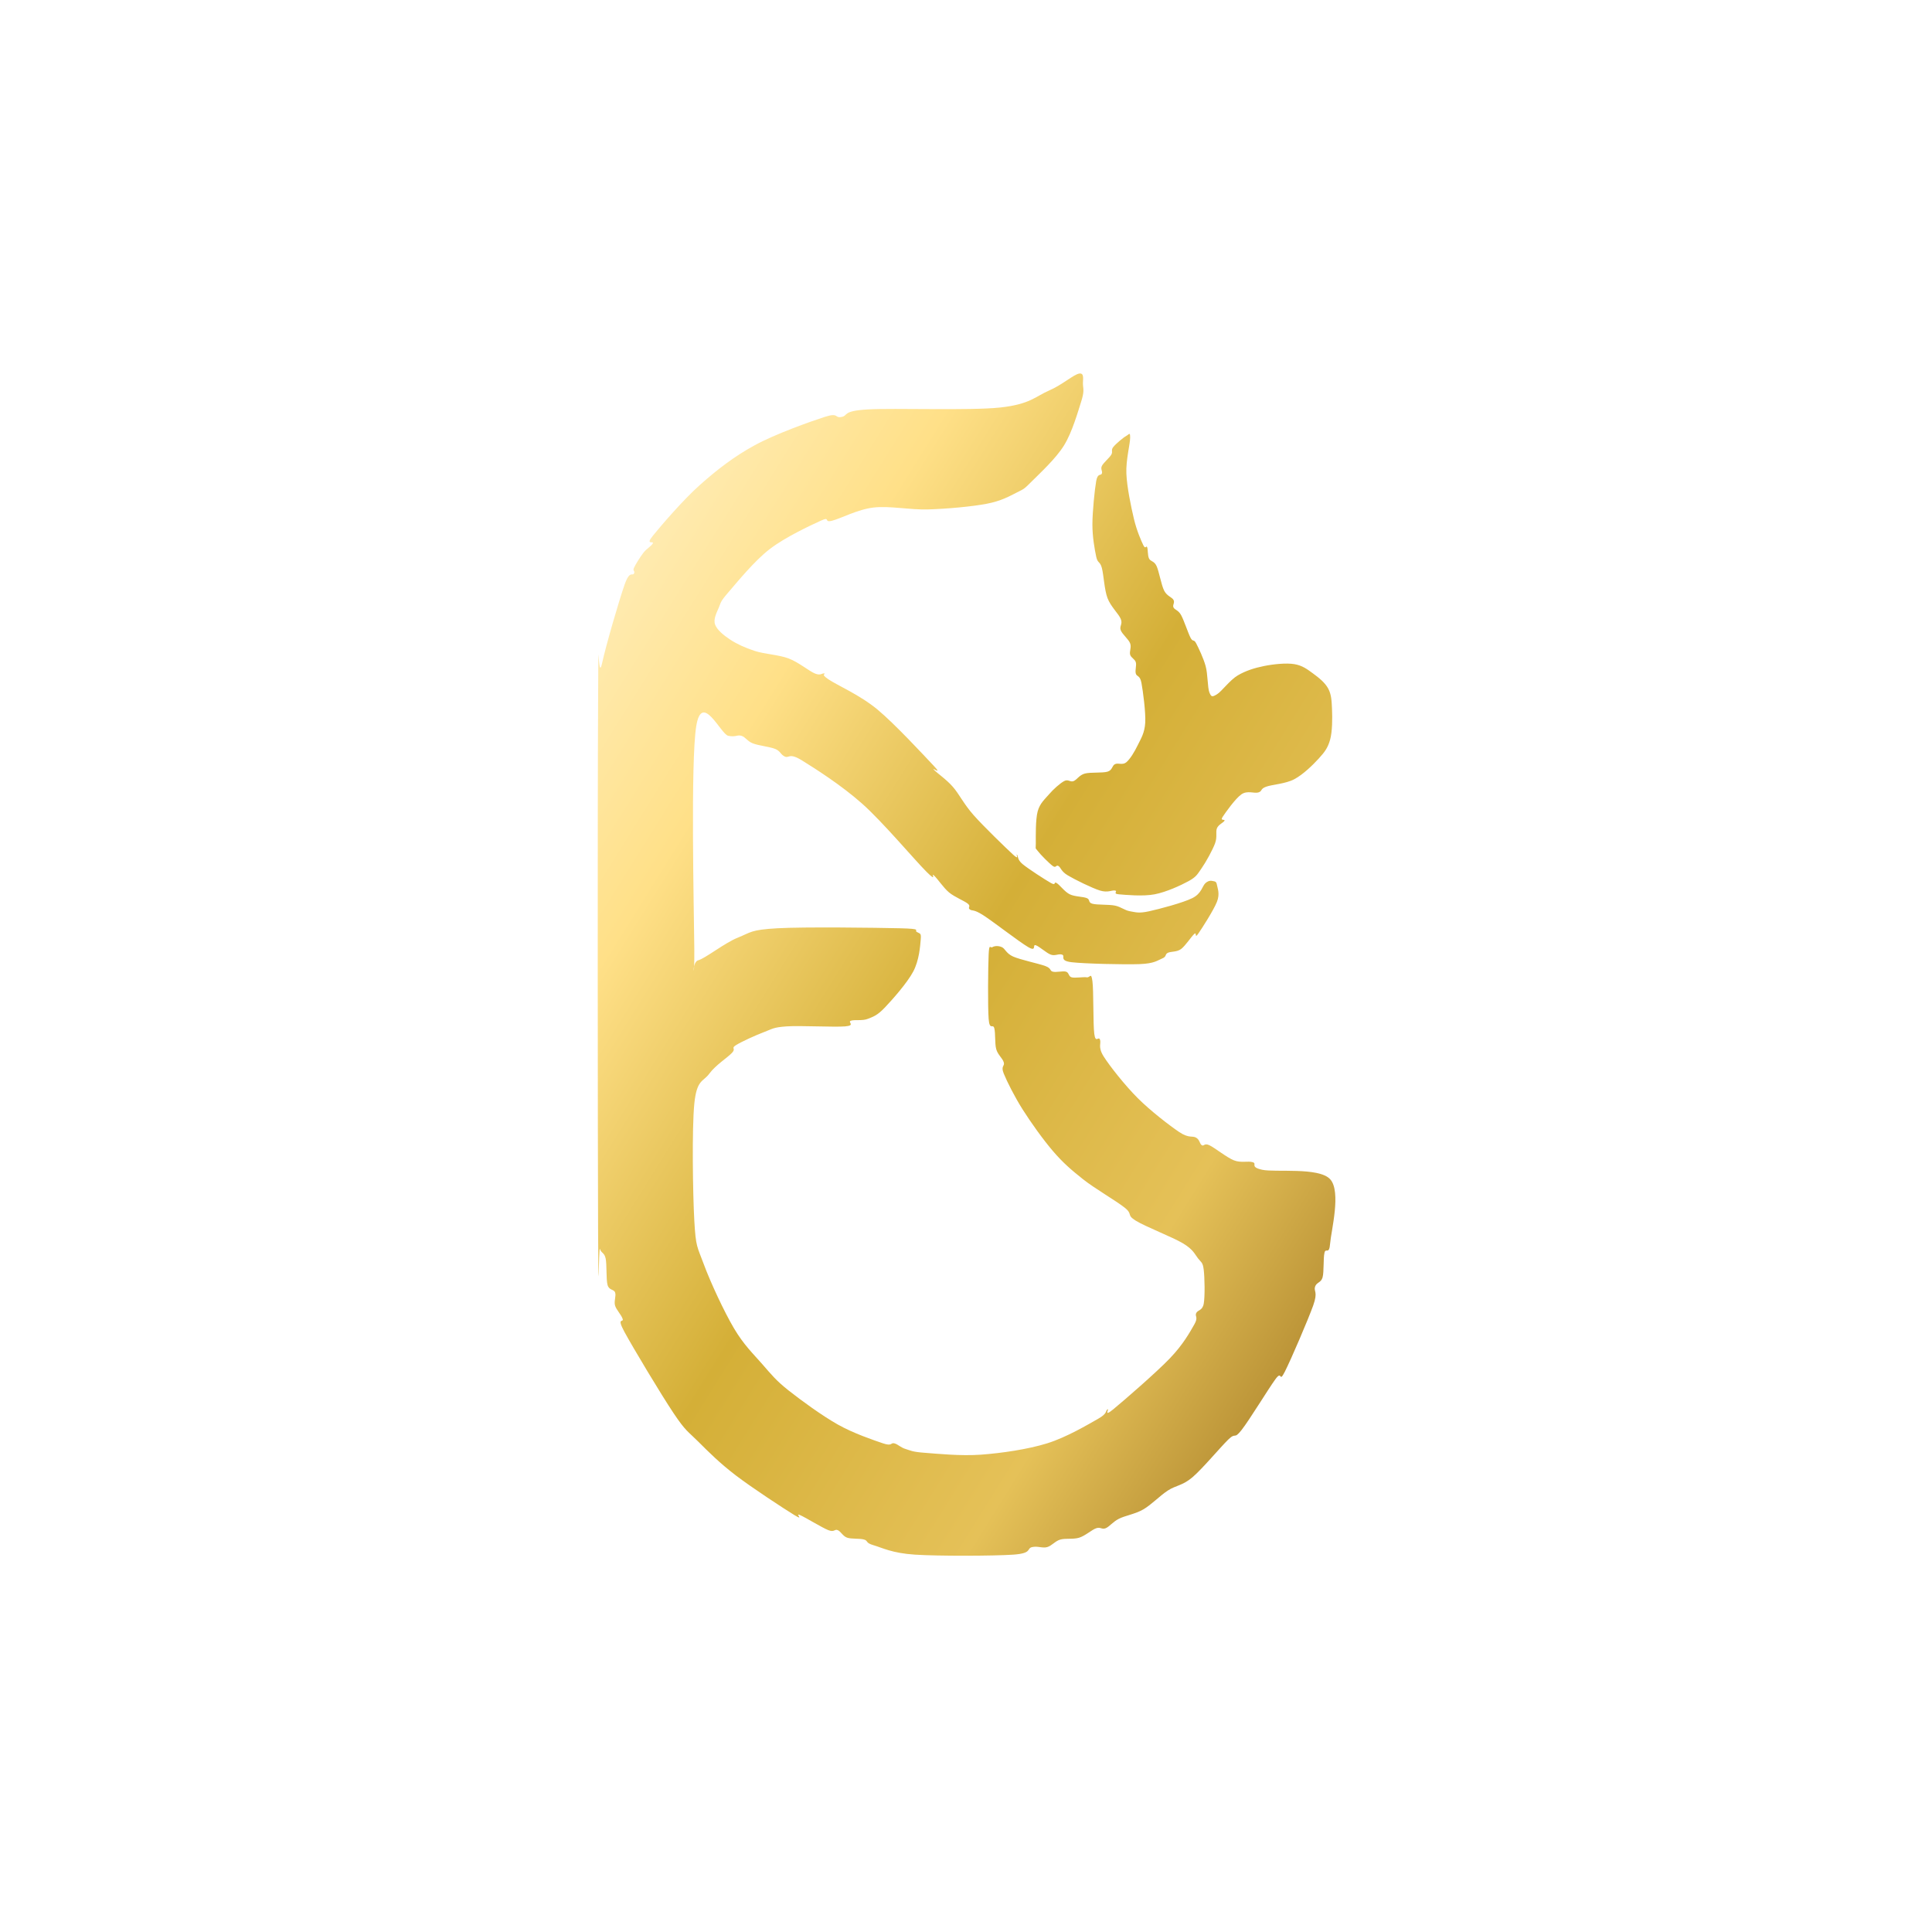
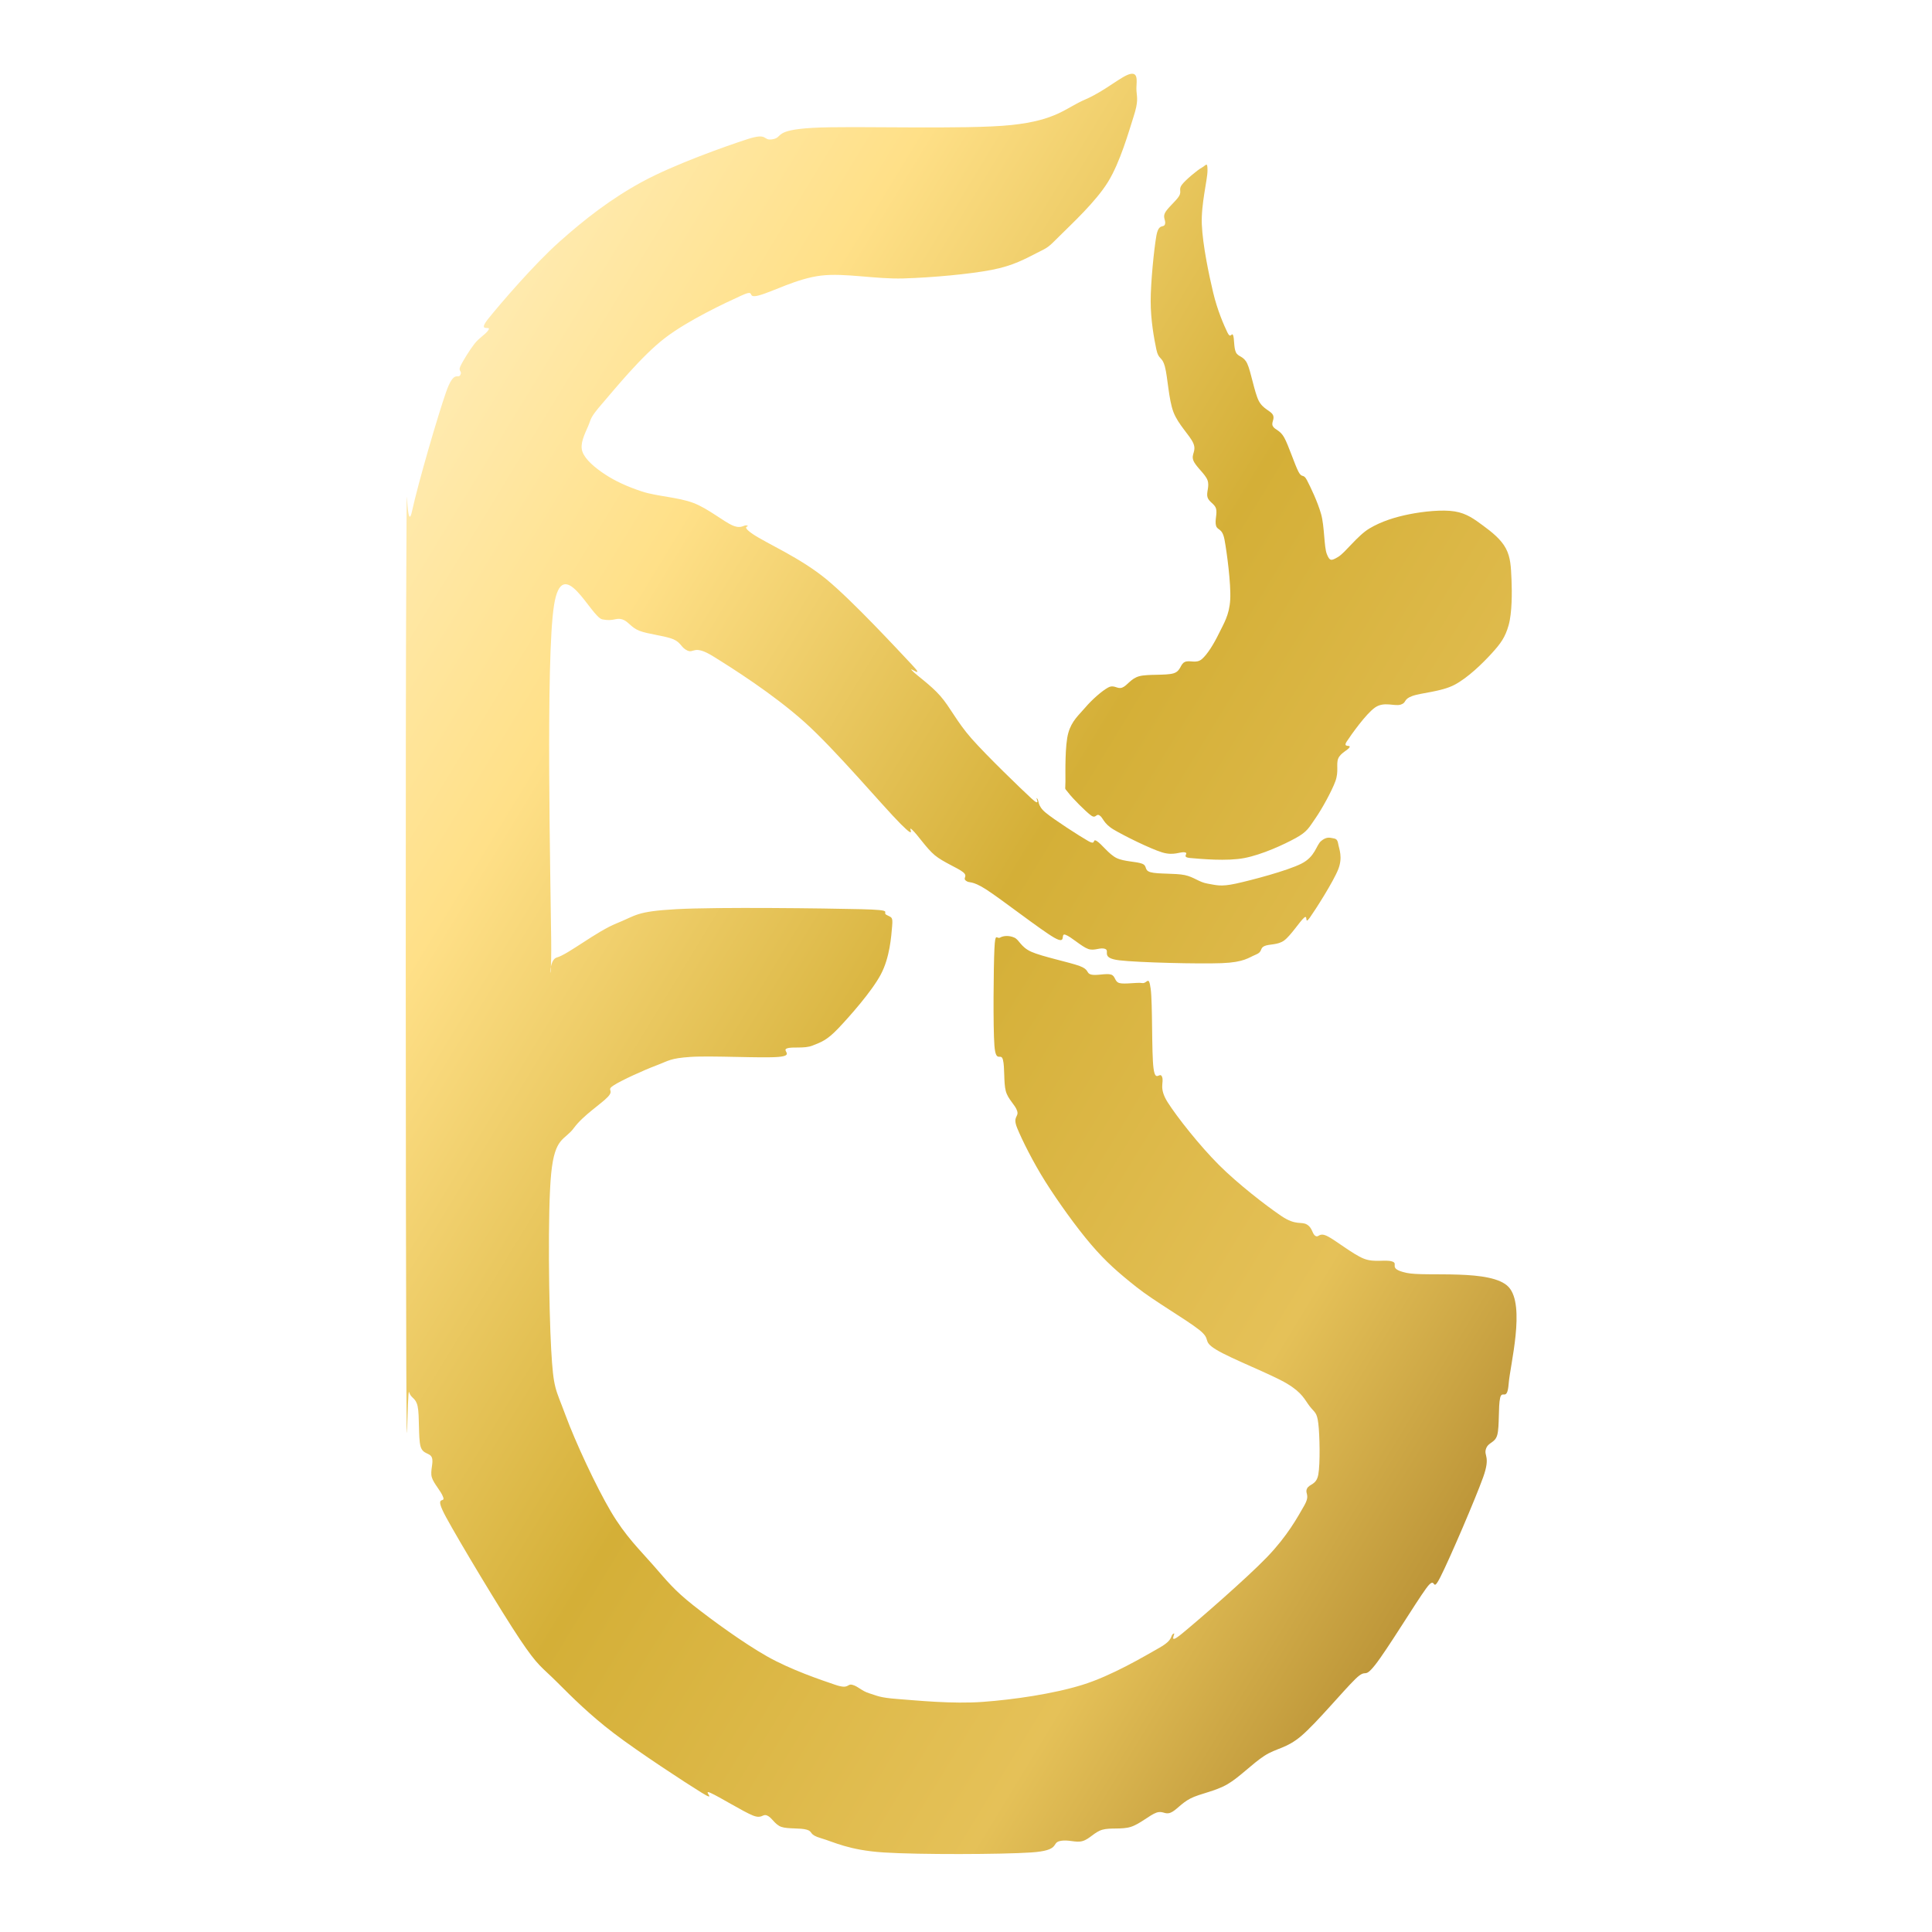
- <svg xmlns="http://www.w3.org/2000/svg" viewBox="0 0 1024 1024" width="1024" height="1024">
+ <svg xmlns="http://www.w3.org/2000/svg" viewBox="174 172 680 680" width="680" height="680">
  <defs>
    <linearGradient id="encoreGoldGrad" x1="0%" y1="0%" x2="100%" y2="100%">
      <stop offset="0%" stop-color="#FFF2CC" />
      <stop offset="25%" stop-color="#FFE088" />
      <stop offset="50%" stop-color="#D4AF37" />
      <stop offset="75%" stop-color="#E5C158" />
      <stop offset="100%" stop-color="#9B711E" />
    </linearGradient>
  </defs>
  <path d="M 597 231 C 595.5 231.8, 591.3 235.3, 590 237 C 588.7 238.7, 590.0 239.3, 589 241 C 588.0 242.7, 584.8 245.3, 584 247 C 583.2 248.7, 584.5 249.7, 584 251 C 583.5 252.3, 581.8 250.5, 581 255 C 580.2 259.5, 579.0 271.3, 579 278 C 579.0 284.7, 580.2 291.2, 581 295 C 581.8 298.8, 583.0 297.3, 584 301 C 585.0 304.7, 585.3 312.5, 587 317 C 588.7 321.5, 592.8 325.2, 594 328 C 595.2 330.8, 593.2 331.8, 594 334 C 594.8 336.2, 598.2 338.8, 599 341 C 599.8 343.2, 598.5 345.3, 599 347 C 599.5 348.7, 601.5 349.3, 602 351 C 602.5 352.7, 601.5 355.2, 602 357 C 602.5 358.8, 604.2 357.7, 605 362 C 605.8 366.3, 607.3 377.5, 607 383 C 606.7 388.5, 604.7 391.5, 603 395 C 601.3 398.5, 599.0 402.3, 597 404 C 595.0 405.7, 592.7 404.2, 591 405 C 589.3 405.8, 589.7 408.2, 587 409 C 584.3 409.8, 578.0 409.2, 575 410 C 572.0 410.8, 570.8 413.3, 569 414 C 567.2 414.7, 566.2 412.8, 564 414 C 561.8 415.2, 558.3 418.3, 556 421 C 553.7 423.7, 551.2 425.7, 550 430 C 548.8 434.3, 549.0 443.5, 549 447 C 549.0 450.5, 548.5 449.0, 550 451 C 551.5 453.0, 556.2 457.7, 558 459 C 559.8 460.3, 559.7 458.2, 561 459 C 562.3 459.8, 562.3 461.8, 566 464 C 569.7 466.2, 578.8 470.7, 583 472 C 587.2 473.3, 589.3 471.7, 591 472 C 592.7 472.3, 589.5 473.7, 593 474 C 596.5 474.3, 605.8 475.2, 612 474 C 618.2 472.8, 625.8 469.3, 630 467 C 634.2 464.7, 634.7 463.3, 637 460 C 639.3 456.7, 642.7 450.5, 644 447 C 645.3 443.5, 644.2 441.0, 645 439 C 645.8 437.0, 648.5 436.0, 649 435 C 649.5 434.0, 646.5 435.3, 648 433 C 649.5 430.7, 654.8 423.2, 658 421 C 661.2 418.8, 664.8 420.7, 667 420 C 669.2 419.3, 667.8 418.2, 671 417 C 674.2 415.8, 681.3 415.5, 686 413 C 690.7 410.5, 695.8 405.5, 699 402 C 702.2 398.5, 703.8 396.3, 705 392 C 706.2 387.7, 706.2 380.5, 706 376 C 705.8 371.5, 705.7 368.2, 704 365 C 702.3 361.8, 699.0 359.2, 696 357 C 693.0 354.8, 690.3 352.7, 686 352 C 681.7 351.3, 675.0 352.0, 670 353 C 665.0 354.0, 660.2 355.5, 656 358 C 651.8 360.5, 647.5 366.5, 645 368 C 642.5 369.5, 642.0 369.5, 641 367 C 640.0 364.5, 640.2 357.3, 639 353 C 637.8 348.7, 635.3 343.5, 634 341 C 632.7 338.5, 632.3 340.5, 631 338 C 629.7 335.5, 627.5 328.7, 626 326 C 624.5 323.3, 622.7 323.3, 622 322 C 621.3 320.7, 622.8 319.5, 622 318 C 621.2 316.5, 618.5 316.0, 617 313 C 615.5 310.0, 614.3 302.8, 613 300 C 611.7 297.2, 609.8 297.7, 609 296 C 608.2 294.3, 608.5 291.2, 608 290 C 607.5 288.8, 607.2 291.5, 606 289 C 604.8 286.5, 602.5 281.3, 601 275 C 599.5 268.7, 597.3 258.2, 597 251 C 596.7 243.8, 599.0 235.3, 599 232 C 599.0 228.7, 598.5 230.2, 597 231 Z M 572 198 C 569.0 198.5, 563.0 204.0, 556 207 C 549.0 210.0, 546.0 214.3, 530 216 C 514.0 217.7, 474.0 216.2, 460 217 C 446.0 217.8, 449.8 220.3, 446 221 C 442.2 221.7, 444.7 218.5, 437 221 C 429.3 223.5, 411.0 230.0, 400 236 C 389.0 242.0, 380.0 249.0, 371 257 C 362.0 265.0, 350.2 278.8, 346 284 C 341.8 289.2, 346.8 286.5, 346 288 C 345.2 289.5, 342.7 290.8, 341 293 C 339.3 295.2, 336.8 299.2, 336 301 C 335.2 302.8, 336.8 302.5, 336 304 C 335.2 305.5, 333.8 302.0, 331 310 C 328.2 318.0, 321.3 341.5, 319 352 C 316.7 362.5, 317.3 322.8, 317 373 C 316.7 423.2, 316.8 604.8, 317 653 C 317.2 701.2, 317.3 659.7, 318 662 C 318.7 664.3, 320.3 663.8, 321 667 C 321.7 670.2, 321.2 678.0, 322 681 C 322.8 684.0, 325.3 683.2, 326 685 C 326.7 686.8, 325.3 689.7, 326 692 C 326.7 694.3, 329.2 696.7, 330 699 C 330.8 701.3, 326.5 697.7, 331 706 C 335.5 714.3, 350.5 739.3, 357 749 C 363.5 758.7, 364.5 758.5, 370 764 C 375.5 769.5, 381.5 775.5, 390 782 C 398.5 788.5, 415.3 799.5, 421 803 C 426.7 806.5, 421.0 801.7, 424 803 C 427.0 804.3, 435.7 809.7, 439 811 C 442.3 812.3, 442.3 810.3, 444 811 C 445.7 811.7, 446.7 814.2, 449 815 C 451.3 815.8, 455.7 815.3, 458 816 C 460.3 816.7, 458.5 817.7, 463 819 C 467.5 820.3, 472.7 823.2, 485 824 C 497.3 824.8, 526.7 824.7, 537 824 C 547.3 823.3, 544.0 820.7, 547 820 C 550.0 819.3, 552.5 820.7, 555 820 C 557.5 819.3, 559.2 816.8, 562 816 C 564.8 815.2, 568.8 816.0, 572 815 C 575.2 814.0, 578.7 810.8, 581 810 C 583.3 809.2, 584.0 810.8, 586 810 C 588.0 809.2, 589.7 806.7, 593 805 C 596.3 803.3, 601.7 802.5, 606 800 C 610.3 797.5, 614.7 792.8, 619 790 C 623.3 787.2, 626.7 787.5, 632 783 C 637.3 778.5, 646.7 767.2, 651 763 C 655.3 758.8, 653.8 763.3, 658 758 C 662.2 752.7, 672.2 736.2, 676 731 C 679.8 725.8, 677.7 733.5, 681 727 C 684.3 720.5, 693.3 699.5, 696 692 C 698.7 684.5, 696.2 684.5, 697 682 C 697.8 679.5, 700.2 680.0, 701 677 C 701.8 674.0, 701.3 667.0, 702 664 C 702.7 661.0, 704.5 665.5, 705 659 C 705.5 652.5, 711.0 631.5, 705 625 C 699.0 618.5, 675.8 621.5, 669 620 C 662.2 618.5, 666.5 616.8, 664 616 C 661.5 615.2, 657.8 616.5, 654 615 C 650.2 613.5, 643.8 608.3, 641 607 C 638.2 605.7, 638.2 607.7, 637 607 C 635.8 606.3, 636.0 604.2, 634 603 C 632.0 601.8, 630.2 603.5, 625 600 C 619.8 596.5, 609.7 588.7, 603 582 C 596.3 575.3, 588.3 565.2, 585 560 C 581.7 554.8, 583.8 553.0, 583 551 C 582.2 549.0, 580.7 553.2, 580 548 C 579.3 542.8, 579.7 525.0, 579 520 C 578.3 515.0, 577.8 518.3, 576 518 C 574.2 517.7, 569.8 518.5, 568 518 C 566.2 517.5, 566.7 515.5, 565 515 C 563.3 514.5, 559.8 515.5, 558 515 C 556.2 514.5, 557.5 513.3, 554 512 C 550.5 510.7, 540.8 508.7, 537 507 C 533.2 505.3, 532.8 502.8, 531 502 C 529.2 501.2, 527.2 501.3, 526 502 C 524.8 502.7, 524.3 499.7, 524 506 C 523.7 512.3, 523.5 533.5, 524 540 C 524.5 546.5, 526.3 542.3, 527 545 C 527.7 547.7, 527.2 553.0, 528 556 C 528.8 559.0, 531.3 560.8, 532 563 C 532.7 565.2, 530.3 564.8, 532 569 C 533.7 573.2, 537.7 581.2, 542 588 C 546.3 594.8, 552.7 603.8, 558 610 C 563.3 616.2, 567.7 620.0, 574 625 C 580.3 630.0, 591.3 636.3, 596 640 C 600.7 643.7, 596.8 643.8, 602 647 C 607.2 650.2, 621.5 655.7, 627 659 C 632.5 662.3, 633.2 664.7, 635 667 C 636.8 669.3, 637.5 669.0, 638 673 C 638.5 677.0, 638.7 687.2, 638 691 C 637.3 694.8, 634.8 694.2, 634 696 C 633.2 697.8, 635.3 698.0, 633 702 C 630.7 706.0, 627.2 712.5, 620 720 C 612.8 727.5, 595.5 742.5, 590 747 C 584.5 751.5, 588.3 746.2, 587 747 C 585.7 747.8, 587.3 749.0, 582 752 C 576.7 755.0, 565.3 761.8, 555 765 C 544.7 768.2, 530.8 770.2, 520 771 C 509.2 771.8, 496.7 770.5, 490 770 C 483.3 769.5, 482.7 768.8, 480 768 C 477.3 767.2, 476.0 765.5, 474 765 C 472.0 764.5, 473.0 766.7, 468 765 C 463.0 763.3, 452.3 759.7, 444 755 C 435.7 750.3, 424.7 742.3, 418 737 C 411.3 731.7, 408.8 728.5, 404 723 C 399.2 717.5, 394.2 712.8, 389 704 C 383.8 695.2, 376.5 679.5, 373 670 C 369.5 660.5, 368.8 661.2, 368 647 C 367.2 632.8, 366.7 598.0, 368 585 C 369.3 572.0, 372.7 573.5, 376 569 C 379.3 564.5, 385.7 560.5, 388 558 C 390.3 555.5, 387.2 555.8, 390 554 C 392.8 552.2, 400.5 548.7, 405 547 C 409.5 545.3, 409.8 544.5, 417 544 C 424.2 543.5, 442.3 544.5, 448 544 C 453.7 543.5, 449.0 541.7, 451 541 C 453.0 540.3, 457.0 541.2, 460 540 C 463.0 538.8, 465.0 538.2, 469 534 C 473.0 529.8, 480.8 521.0, 484 515 C 487.2 509.0, 487.7 501.5, 488 498 C 488.3 494.5, 487.8 495.0, 486 494 C 484.2 493.0, 489.3 492.3, 477 492 C 464.7 491.7, 426.3 491.2, 412 492 C 397.7 492.8, 398.0 494.2, 391 497 C 384.0 499.8, 373.8 508.0, 370 509 C 366.2 510.0, 368.2 523.7, 368 503 C 367.8 482.3, 366.0 403.8, 369 385 C 372.0 366.2, 382.0 389.2, 386 390 C 390.0 390.8, 390.8 389.3, 393 390 C 395.2 390.7, 396.0 392.8, 399 394 C 402.0 395.2, 408.2 395.8, 411 397 C 413.8 398.2, 413.7 400.0, 416 401 C 418.3 402.0, 418.2 398.8, 425 403 C 431.8 407.2, 446.0 416.2, 457 426 C 468.0 435.8, 484.7 455.7, 491 462 C 497.3 468.3, 493.0 462.2, 495 464 C 497.0 465.8, 500.0 470.5, 503 473 C 506.0 475.5, 511.2 477.5, 513 479 C 514.8 480.5, 512.7 481.0, 514 482 C 515.3 483.0, 515.8 481.7, 521 485 C 526.2 488.3, 540.3 499.3, 545 502 C 549.7 504.7, 547.0 500.3, 549 501 C 551.0 501.7, 554.7 505.2, 557 506 C 559.3 506.8, 561.2 505.3, 563 506 C 564.8 506.7, 561.2 509.2, 568 510 C 574.8 510.8, 596.0 511.3, 604 511 C 612.0 510.7, 613.5 509.0, 616 508 C 618.5 507.0, 617.3 505.8, 619 505 C 620.7 504.2, 623.7 504.7, 626 503 C 628.3 501.3, 631.5 496.3, 633 495 C 634.5 493.7, 633.0 497.8, 635 495 C 637.0 492.2, 643.3 482.3, 645 478 C 646.7 473.7, 645.3 470.8, 645 469 C 644.7 467.2, 644.0 467.2, 643 467 C 642.0 466.8, 640.8 466.5, 639 468 C 637.2 469.5, 637.0 473.5, 632 476 C 627.0 478.5, 614.5 481.8, 609 483 C 603.5 484.2, 602.0 483.5, 599 483 C 596.0 482.5, 594.3 480.7, 591 480 C 587.7 479.3, 581.5 479.7, 579 479 C 576.5 478.3, 578.0 476.8, 576 476 C 574.0 475.2, 569.7 475.3, 567 474 C 564.3 472.7, 561.7 469.0, 560 468 C 558.3 467.0, 560.0 469.7, 557 468 C 554.0 466.3, 545.0 460.5, 542 458 C 539.0 455.5, 539.8 453.8, 539 453 C 538.2 452.2, 540.8 456.5, 537 453 C 533.2 449.5, 521.3 438.0, 516 432 C 510.7 426.0, 508.5 421.0, 505 417 C 501.5 413.0, 496.7 409.8, 495 408 C 493.3 406.2, 500.0 411.3, 495 406 C 490.0 400.7, 474.3 383.7, 465 376 C 455.7 368.3, 443.7 363.2, 439 360 C 434.3 356.8, 438.2 357.5, 437 357 C 435.8 356.5, 435.2 358.3, 432 357 C 428.8 355.7, 423.3 351.0, 418 349 C 412.7 347.0, 405.2 346.7, 400 345 C 394.8 343.3, 390.5 341.3, 387 339 C 383.5 336.7, 380.0 333.8, 379 331 C 378.0 328.2, 379.8 324.8, 381 322 C 382.2 319.2, 381.5 319.2, 386 314 C 390.5 308.8, 399.8 297.3, 408 291 C 416.2 284.7, 429.5 278.5, 435 276 C 440.5 273.5, 436.3 277.2, 441 276 C 445.7 274.8, 454.5 270.0, 463 269 C 471.5 268.0, 482.0 270.3, 492 270 C 502.0 269.7, 515.2 268.5, 523 267 C 530.8 265.5, 535.0 263.0, 539 261 C 543.0 259.0, 542.8 259.2, 547 255 C 551.2 250.8, 559.7 243.0, 564 236 C 568.3 229.0, 571.3 218.3, 573 213 C 574.7 207.7, 574.2 206.5, 574 204 C 573.8 201.5, 575.0 197.5, 572 198 Z" fill="url(#encoreGoldGrad)" fill-rule="evenodd" />
</svg>
